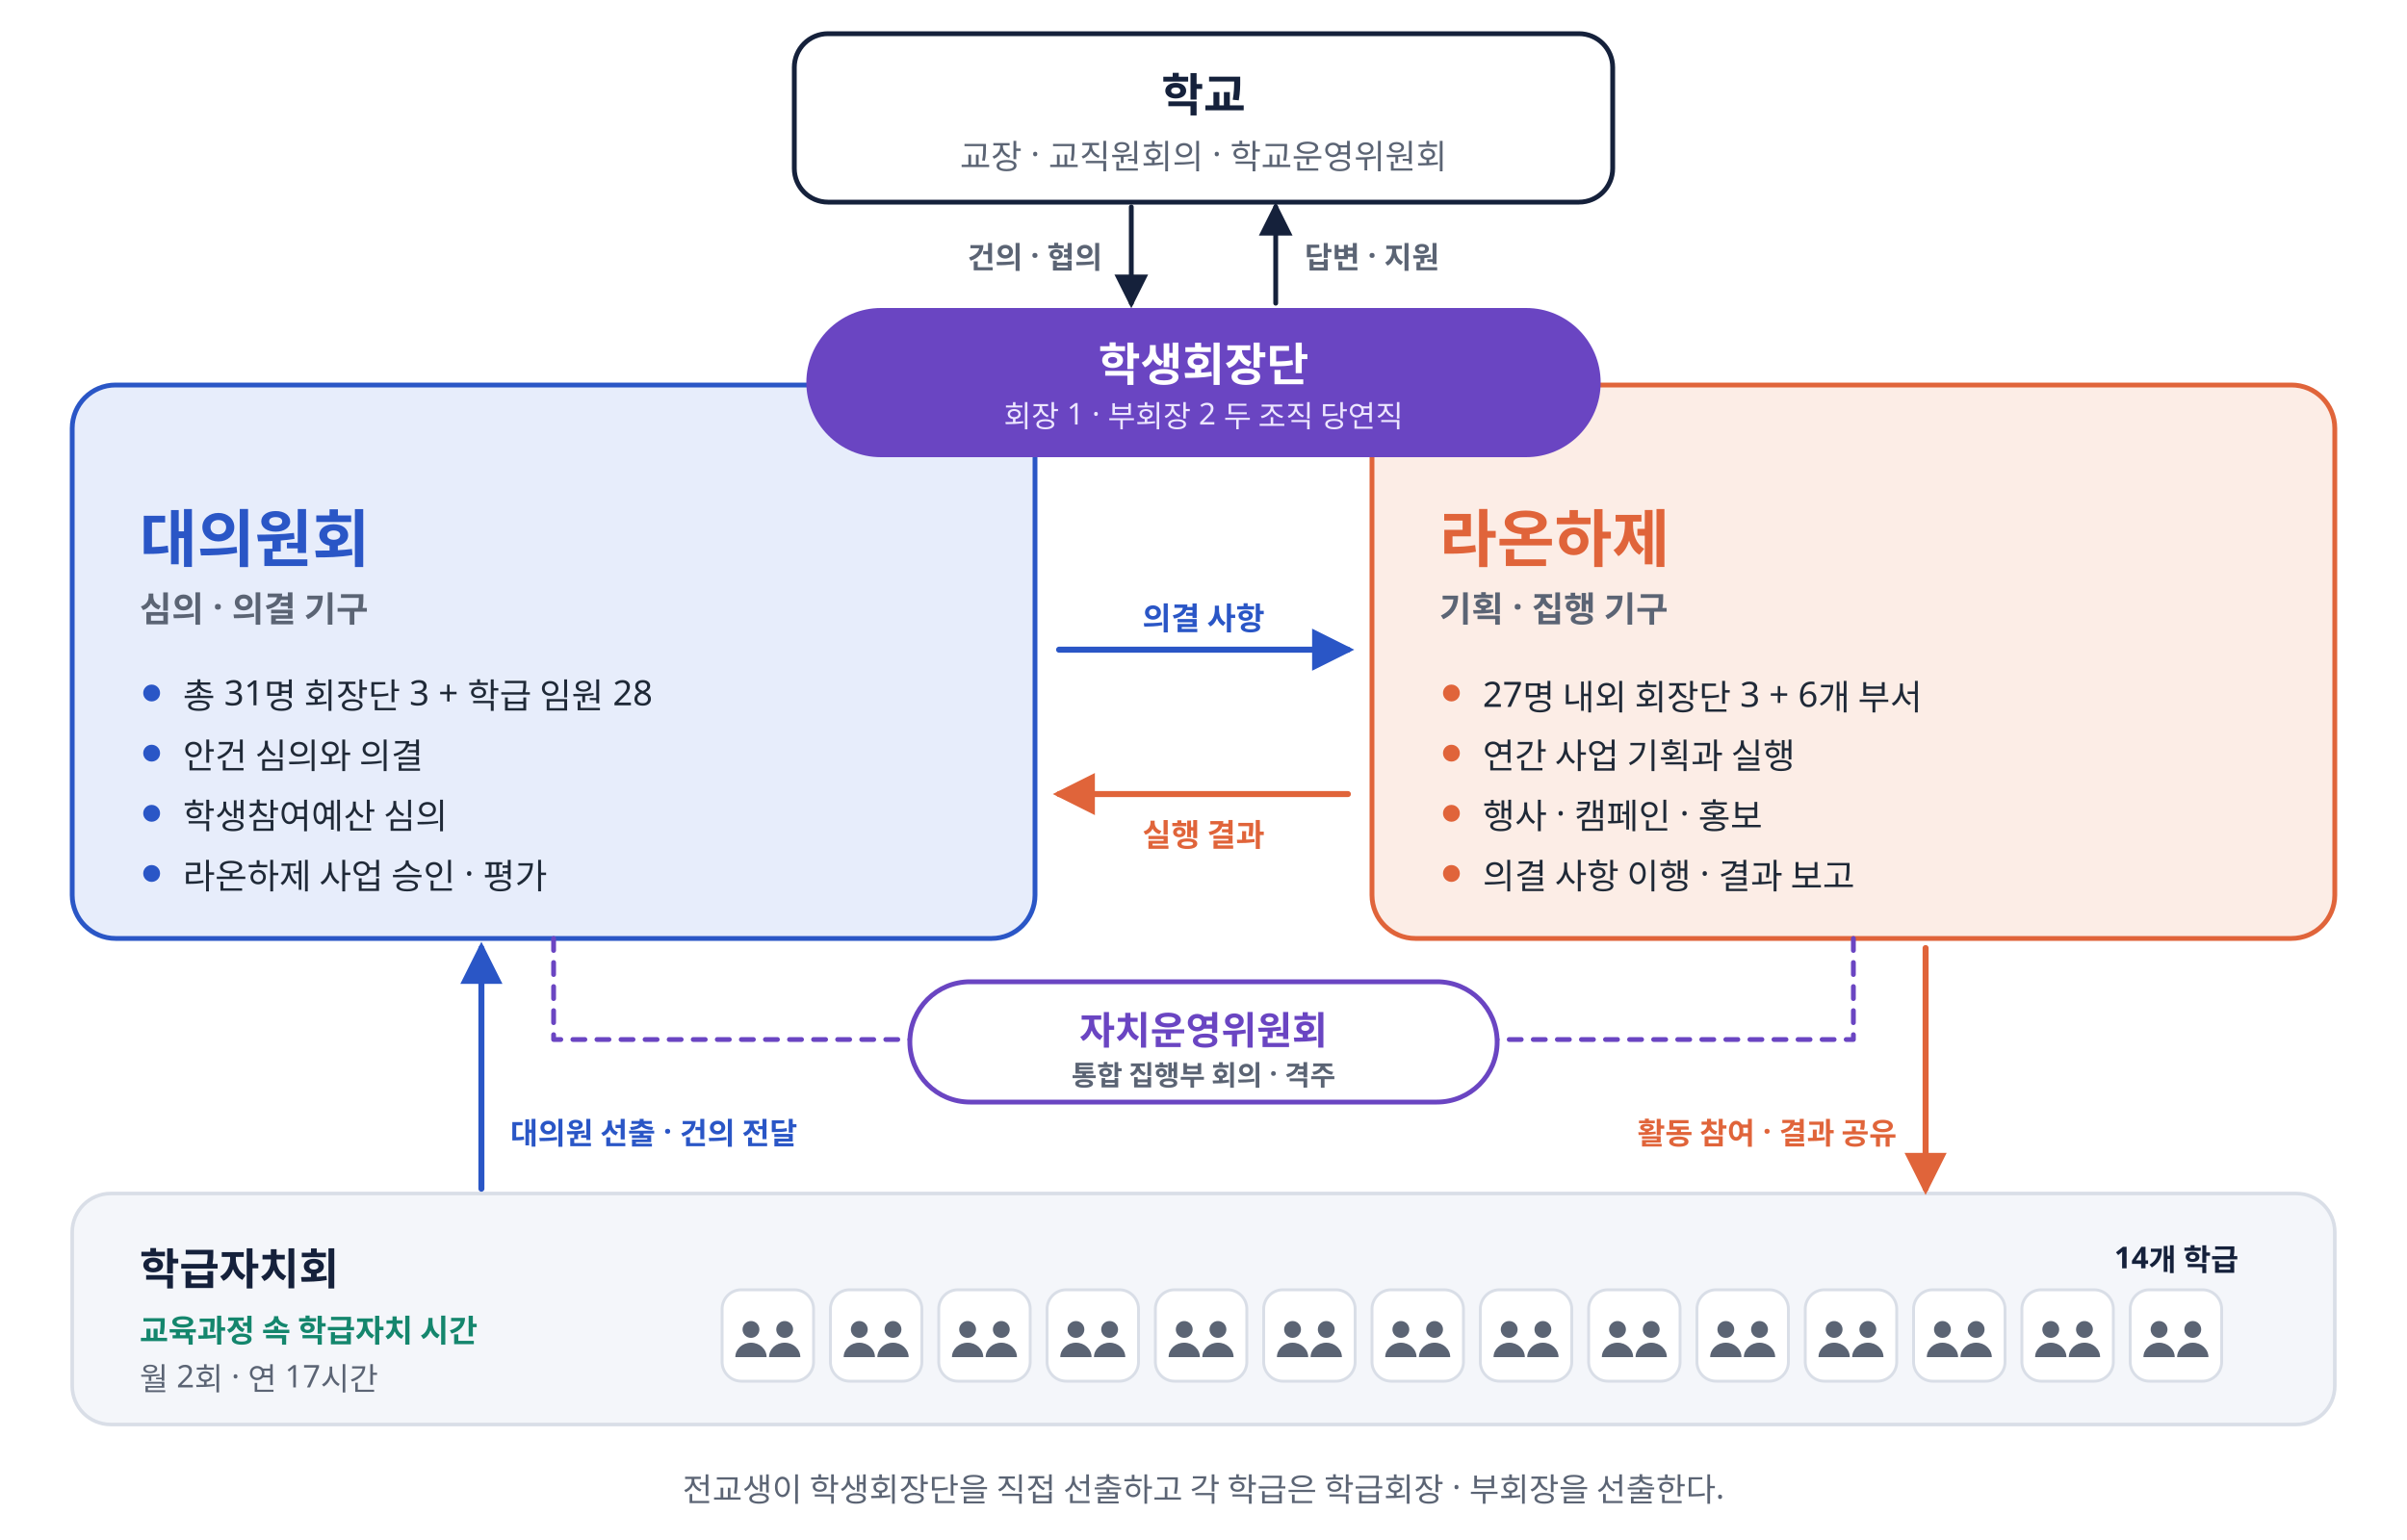
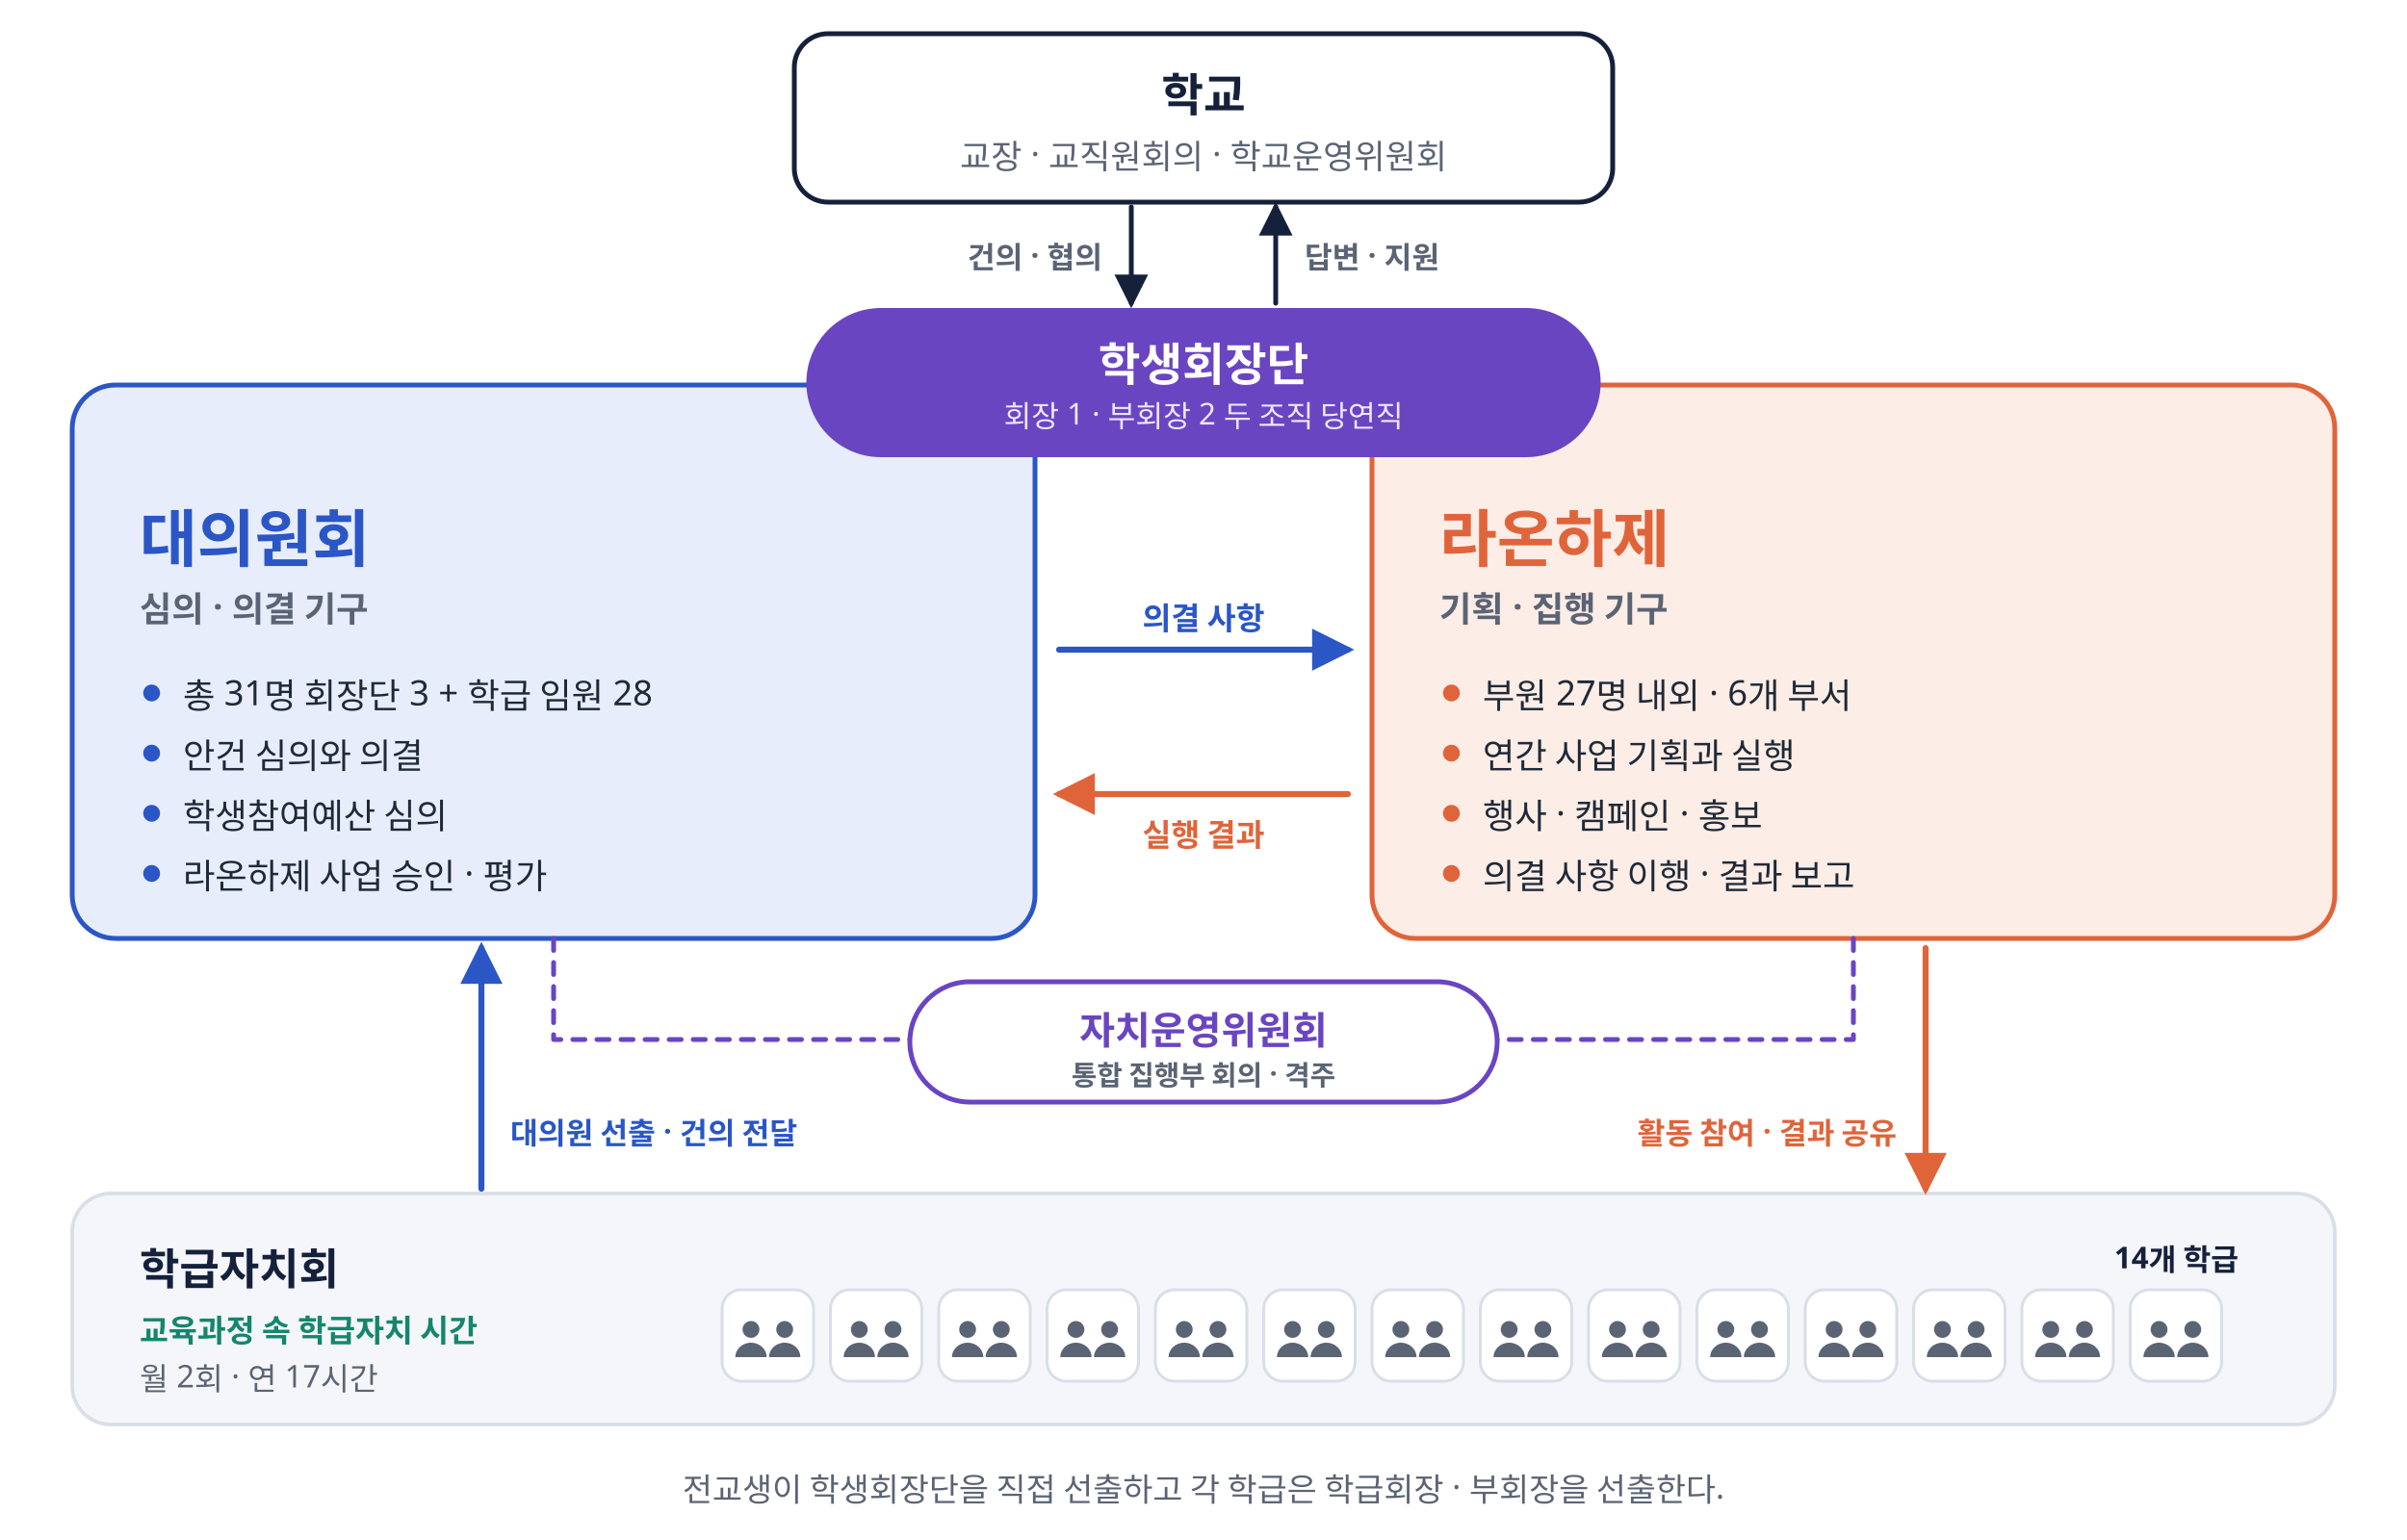
<svg xmlns="http://www.w3.org/2000/svg" viewBox="0 0 1000 640" width="1000" height="640" font-family="Pretendard, 'Pretendard Variable', 'Apple SD Gothic Neo', 'Malgun Gothic', sans-serif" role="img" aria-label="학생자치 전체 구조">
  <defs>
    <marker id="ah-muted" viewBox="0 0 10 10" refX="8.5" refY="5" markerWidth="7" markerHeight="7" orient="auto-start-reverse">
      <path d="M0,0 L10,5 L0,10 z" fill="#5B6474" />
    </marker>
    <marker id="ah-del" viewBox="0 0 10 10" refX="8.5" refY="5" markerWidth="7" markerHeight="7" orient="auto-start-reverse">
      <path d="M0,0 L10,5 L0,10 z" fill="#2A56C6" />
    </marker>
    <marker id="ah-raon" viewBox="0 0 10 10" refX="8.5" refY="5" markerWidth="7" markerHeight="7" orient="auto-start-reverse">
      <path d="M0,0 L10,5 L0,10 z" fill="#E0643A" />
    </marker>
    <marker id="ah-lead" viewBox="0 0 10 10" refX="8.5" refY="5" markerWidth="7" markerHeight="7" orient="auto-start-reverse">
      <path d="M0,0 L10,5 L0,10 z" fill="#6A45C2" />
    </marker>
    <marker id="ah-ink" viewBox="0 0 10 10" refX="8.5" refY="5" markerWidth="7" markerHeight="7" orient="auto-start-reverse">
      <path d="M0,0 L10,5 L0,10 z" fill="#15213B" />
    </marker>
    <marker id="ah-ok" viewBox="0 0 10 10" refX="8.5" refY="5" markerWidth="7" markerHeight="7" orient="auto-start-reverse">
      <path d="M0,0 L10,5 L0,10 z" fill="#14866D" />
    </marker>
    <marker id="ah-gold" viewBox="0 0 10 10" refX="8.5" refY="5" markerWidth="7" markerHeight="7" orient="auto-start-reverse">
      <path d="M0,0 L10,5 L0,10 z" fill="#C4A26A" />
    </marker>
  </defs>
  <rect width="1000" height="640" fill="#fff" />
  <rect x="330" y="14" width="340" height="70" rx="14" fill="#fff" stroke="#15213B" stroke-width="2" />
  <text x="500" y="38" font-size="19" font-weight="800" fill="#15213B" text-anchor="middle" dominant-baseline="central">학교</text>
  <text x="500" y="64" font-size="14" font-weight="500" fill="#5B6474" text-anchor="middle" dominant-baseline="central">교장 · 교직원회의 · 학교운영위원회</text>
  <line x1="470" y1="86" x2="470" y2="126" stroke="#15213B" stroke-width="2" stroke-linecap="round" marker-end="url(#ah-ink)" />
  <line x1="530" y1="126" x2="530" y2="86" stroke="#15213B" stroke-width="2" stroke-linecap="round" marker-end="url(#ah-ink)" />
  <text x="458" y="106" font-size="12.5" font-weight="600" fill="#5B6474" text-anchor="end" dominant-baseline="central">건의 · 협의</text>
  <text x="542" y="106" font-size="12.5" font-weight="600" fill="#5B6474" text-anchor="start" dominant-baseline="central">답변 · 지원</text>
  <rect x="30" y="160" width="400" height="230" rx="18" fill="#E7EDFB" stroke="#2A56C6" stroke-width="2" />
  <text x="58" y="222" font-size="26" font-weight="800" fill="#2A56C6" text-anchor="start" dominant-baseline="central">대의원회</text>
  <text x="58" y="252" font-size="14.5" font-weight="600" fill="#5B6474" text-anchor="start" dominant-baseline="central">심의 · 의결 기구</text>
  <circle cx="63" cy="288" r="3.5" fill="#2A56C6" />
  <text x="76" y="288" font-size="14.5" font-weight="500" fill="#1F2937" text-anchor="start" dominant-baseline="central">총 31명  회장단 3 + 학급 임원 28</text>
  <circle cx="63" cy="313" r="3.5" fill="#2A56C6" />
  <text x="76" y="313" font-size="14.5" font-weight="500" fill="#1F2937" text-anchor="start" dominant-baseline="central">안건 심의와 의결</text>
  <circle cx="63" cy="338" r="3.5" fill="#2A56C6" />
  <text x="76" y="338" font-size="14.5" font-weight="500" fill="#1F2937" text-anchor="start" dominant-baseline="central">학생참여예산 심의</text>
  <circle cx="63" cy="363" r="3.5" fill="#2A56C6" />
  <text x="76" y="363" font-size="14.5" font-weight="500" fill="#1F2937" text-anchor="start" dominant-baseline="central">라온하제 사업 승인 · 평가</text>
  <rect x="570" y="160" width="400" height="230" rx="18" fill="#FCEDE6" stroke="#E0643A" stroke-width="2" />
  <text x="598" y="222" font-size="26" font-weight="800" fill="#E0643A" text-anchor="start" dominant-baseline="central">라온하제</text>
  <text x="598" y="252" font-size="14.5" font-weight="600" fill="#5B6474" text-anchor="start" dominant-baseline="central">기획 · 집행 기구</text>
  <circle cx="603" cy="288" r="3.5" fill="#E0643A" />
-   <text x="616" y="288" font-size="14.5" font-weight="500" fill="#1F2937" text-anchor="start" dominant-baseline="central">27명 내외  회장단 3 + 6개 부서</text>
+   <text x="616" y="288" font-size="14.5" font-weight="500" fill="#1F2937" text-anchor="start" dominant-baseline="central">부원 27명 내외 · 6개 부서</text>
  <circle cx="603" cy="313" r="3.5" fill="#E0643A" />
  <text x="616" y="313" font-size="14.5" font-weight="500" fill="#1F2937" text-anchor="start" dominant-baseline="central">연간 사업 기획과 실행</text>
  <circle cx="603" cy="338" r="3.5" fill="#E0643A" />
  <text x="616" y="338" font-size="14.5" font-weight="500" fill="#1F2937" text-anchor="start" dominant-baseline="central">행사 · 캠페인 · 홍보</text>
  <circle cx="603" cy="363" r="3.5" fill="#E0643A" />
  <text x="616" y="363" font-size="14.5" font-weight="500" fill="#1F2937" text-anchor="start" dominant-baseline="central">의결 사항 이행 · 결과 보고</text>
  <rect x="335" y="128" width="330" height="62" rx="31" fill="#6A45C2" stroke="none" stroke-width="1.5" />
  <text x="500" y="150" font-size="19" font-weight="800" fill="#fff" text-anchor="middle" dominant-baseline="central">학생회장단</text>
  <text x="500" y="172" font-size="12.5" font-weight="500" fill="#EDE6FF" text-anchor="middle" dominant-baseline="central">회장 1 · 부회장 2  두 조직 당연직</text>
  <line x1="440" y1="270" x2="560" y2="270" stroke="#2A56C6" stroke-width="2.5" stroke-linecap="round" marker-end="url(#ah-del)" />
  <text x="500" y="256" font-size="13" font-weight="700" fill="#2A56C6" text-anchor="middle" dominant-baseline="central">의결 사항</text>
  <line x1="560" y1="330" x2="440" y2="330" stroke="#E0643A" stroke-width="2.5" stroke-linecap="round" marker-end="url(#ah-raon)" />
  <text x="500" y="346" font-size="13" font-weight="700" fill="#E0643A" text-anchor="middle" dominant-baseline="central">실행 결과</text>
  <path d="M230,390 L230,432 L378,432" stroke="#6A45C2" stroke-width="2" fill="none" stroke-linecap="round" stroke-linejoin="round" stroke-dasharray="5 5" />
  <path d="M770,390 L770,432 L622,432" stroke="#6A45C2" stroke-width="2" fill="none" stroke-linecap="round" stroke-linejoin="round" stroke-dasharray="5 5" />
  <rect x="378" y="408" width="244" height="50" rx="25" fill="#fff" stroke="#6A45C2" stroke-width="2" />
  <text x="500" y="427" font-size="16" font-weight="800" fill="#6A45C2" text-anchor="middle" dominant-baseline="central">자치운영위원회</text>
  <text x="500" y="446" font-size="11.5" font-weight="600" fill="#5B6474" text-anchor="middle" dominant-baseline="central">통합 집행부 회의 · 격주</text>
  <rect x="30" y="496" width="940" height="96" rx="16" fill="#F4F6FA" stroke="#D9DEE7" stroke-width="1.5" />
  <text x="58" y="526" font-size="18" font-weight="800" fill="#15213B" text-anchor="start" dominant-baseline="central">학급자치회</text>
  <text x="58" y="552" font-size="13" font-weight="600" fill="#14866D" text-anchor="start" dominant-baseline="central">교육과정 속 학급자치 시간</text>
  <text x="58" y="572" font-size="13" font-weight="500" fill="#5B6474" text-anchor="start" dominant-baseline="central">월 2회 · 연 17시간</text>
  <text x="930" y="522" font-size="12.5" font-weight="700" fill="#15213B" text-anchor="end" dominant-baseline="central">14개 학급</text>
  <rect x="300" y="536" width="38" height="38" rx="8" fill="#fff" stroke="#D9DEE7" stroke-width="1.2" />
  <circle cx="312" cy="552.5" r="3.5" fill="#5B6474" />
  <path d="M305.5,564.0 a6.5,6.0 0 0 1 13.0,0 z" fill="#5B6474" />
  <circle cx="326" cy="552.5" r="3.5" fill="#5B6474" />
  <path d="M319.5,564.0 a6.5,6.0 0 0 1 13.0,0 z" fill="#5B6474" />
  <rect x="345" y="536" width="38" height="38" rx="8" fill="#fff" stroke="#D9DEE7" stroke-width="1.2" />
  <circle cx="357" cy="552.5" r="3.5" fill="#5B6474" />
  <path d="M350.5,564.0 a6.5,6.0 0 0 1 13.0,0 z" fill="#5B6474" />
  <circle cx="371" cy="552.5" r="3.5" fill="#5B6474" />
  <path d="M364.5,564.0 a6.5,6.0 0 0 1 13.0,0 z" fill="#5B6474" />
  <rect x="390" y="536" width="38" height="38" rx="8" fill="#fff" stroke="#D9DEE7" stroke-width="1.2" />
  <circle cx="402" cy="552.5" r="3.5" fill="#5B6474" />
  <path d="M395.5,564.0 a6.5,6.0 0 0 1 13.0,0 z" fill="#5B6474" />
  <circle cx="416" cy="552.5" r="3.5" fill="#5B6474" />
  <path d="M409.5,564.0 a6.5,6.0 0 0 1 13.0,0 z" fill="#5B6474" />
  <rect x="435" y="536" width="38" height="38" rx="8" fill="#fff" stroke="#D9DEE7" stroke-width="1.2" />
  <circle cx="447" cy="552.5" r="3.5" fill="#5B6474" />
  <path d="M440.5,564.0 a6.5,6.0 0 0 1 13.0,0 z" fill="#5B6474" />
  <circle cx="461" cy="552.5" r="3.5" fill="#5B6474" />
  <path d="M454.5,564.0 a6.5,6.0 0 0 1 13.0,0 z" fill="#5B6474" />
  <rect x="480" y="536" width="38" height="38" rx="8" fill="#fff" stroke="#D9DEE7" stroke-width="1.2" />
  <circle cx="492" cy="552.5" r="3.5" fill="#5B6474" />
  <path d="M485.5,564.0 a6.5,6.0 0 0 1 13.0,0 z" fill="#5B6474" />
  <circle cx="506" cy="552.5" r="3.5" fill="#5B6474" />
  <path d="M499.5,564.0 a6.5,6.0 0 0 1 13.0,0 z" fill="#5B6474" />
  <rect x="525" y="536" width="38" height="38" rx="8" fill="#fff" stroke="#D9DEE7" stroke-width="1.2" />
  <circle cx="537" cy="552.5" r="3.5" fill="#5B6474" />
  <path d="M530.5,564.0 a6.5,6.0 0 0 1 13.0,0 z" fill="#5B6474" />
  <circle cx="551" cy="552.5" r="3.5" fill="#5B6474" />
  <path d="M544.5,564.0 a6.5,6.0 0 0 1 13.0,0 z" fill="#5B6474" />
  <rect x="570" y="536" width="38" height="38" rx="8" fill="#fff" stroke="#D9DEE7" stroke-width="1.2" />
  <circle cx="582" cy="552.5" r="3.5" fill="#5B6474" />
  <path d="M575.5,564.0 a6.5,6.0 0 0 1 13.0,0 z" fill="#5B6474" />
  <circle cx="596" cy="552.5" r="3.5" fill="#5B6474" />
  <path d="M589.5,564.0 a6.5,6.0 0 0 1 13.0,0 z" fill="#5B6474" />
  <rect x="615" y="536" width="38" height="38" rx="8" fill="#fff" stroke="#D9DEE7" stroke-width="1.2" />
  <circle cx="627" cy="552.5" r="3.5" fill="#5B6474" />
  <path d="M620.5,564.0 a6.5,6.0 0 0 1 13.0,0 z" fill="#5B6474" />
  <circle cx="641" cy="552.5" r="3.5" fill="#5B6474" />
  <path d="M634.5,564.0 a6.5,6.0 0 0 1 13.0,0 z" fill="#5B6474" />
  <rect x="660" y="536" width="38" height="38" rx="8" fill="#fff" stroke="#D9DEE7" stroke-width="1.2" />
  <circle cx="672" cy="552.5" r="3.5" fill="#5B6474" />
  <path d="M665.5,564.0 a6.5,6.0 0 0 1 13.0,0 z" fill="#5B6474" />
  <circle cx="686" cy="552.5" r="3.5" fill="#5B6474" />
  <path d="M679.5,564.0 a6.5,6.0 0 0 1 13.0,0 z" fill="#5B6474" />
  <rect x="705" y="536" width="38" height="38" rx="8" fill="#fff" stroke="#D9DEE7" stroke-width="1.2" />
  <circle cx="717" cy="552.5" r="3.5" fill="#5B6474" />
  <path d="M710.5,564.0 a6.5,6.0 0 0 1 13.0,0 z" fill="#5B6474" />
  <circle cx="731" cy="552.5" r="3.5" fill="#5B6474" />
  <path d="M724.5,564.0 a6.5,6.0 0 0 1 13.0,0 z" fill="#5B6474" />
  <rect x="750" y="536" width="38" height="38" rx="8" fill="#fff" stroke="#D9DEE7" stroke-width="1.2" />
  <circle cx="762" cy="552.5" r="3.5" fill="#5B6474" />
  <path d="M755.5,564.0 a6.5,6.0 0 0 1 13.0,0 z" fill="#5B6474" />
  <circle cx="776" cy="552.5" r="3.5" fill="#5B6474" />
  <path d="M769.5,564.0 a6.5,6.0 0 0 1 13.0,0 z" fill="#5B6474" />
  <rect x="795" y="536" width="38" height="38" rx="8" fill="#fff" stroke="#D9DEE7" stroke-width="1.2" />
  <circle cx="807" cy="552.5" r="3.5" fill="#5B6474" />
  <path d="M800.5,564.0 a6.5,6.0 0 0 1 13.0,0 z" fill="#5B6474" />
  <circle cx="821" cy="552.5" r="3.5" fill="#5B6474" />
  <path d="M814.5,564.0 a6.5,6.0 0 0 1 13.0,0 z" fill="#5B6474" />
  <rect x="840" y="536" width="38" height="38" rx="8" fill="#fff" stroke="#D9DEE7" stroke-width="1.2" />
  <circle cx="852" cy="552.5" r="3.5" fill="#5B6474" />
  <path d="M845.5,564.0 a6.5,6.0 0 0 1 13.0,0 z" fill="#5B6474" />
  <circle cx="866" cy="552.5" r="3.5" fill="#5B6474" />
  <path d="M859.5,564.0 a6.5,6.0 0 0 1 13.0,0 z" fill="#5B6474" />
  <rect x="885" y="536" width="38" height="38" rx="8" fill="#fff" stroke="#D9DEE7" stroke-width="1.2" />
  <circle cx="897" cy="552.5" r="3.5" fill="#5B6474" />
  <path d="M890.5,564.0 a6.5,6.0 0 0 1 13.0,0 z" fill="#5B6474" />
  <circle cx="911" cy="552.5" r="3.5" fill="#5B6474" />
  <path d="M904.5,564.0 a6.5,6.0 0 0 1 13.0,0 z" fill="#5B6474" />
  <line x1="200" y1="494" x2="200" y2="394" stroke="#2A56C6" stroke-width="2.5" stroke-linecap="round" marker-end="url(#ah-del)" />
  <text x="212" y="470" font-size="12.5" font-weight="700" fill="#2A56C6" text-anchor="start" dominant-baseline="central">대의원 선출 · 건의 전달</text>
  <line x1="800" y1="394" x2="800" y2="494" stroke="#E0643A" stroke-width="2.5" stroke-linecap="round" marker-end="url(#ah-raon)" />
  <text x="788" y="470" font-size="12.5" font-weight="700" fill="#E0643A" text-anchor="end" dominant-baseline="central">활동 참여 · 결과 공유</text>
  <text x="500" y="618" font-size="13.5" font-weight="500" fill="#5B6474" text-anchor="middle" dominant-baseline="central">전교생이 학생회장단을 직접 선출하고 각 학급은 학급회장 · 부회장을 선출한다.</text>
</svg>
